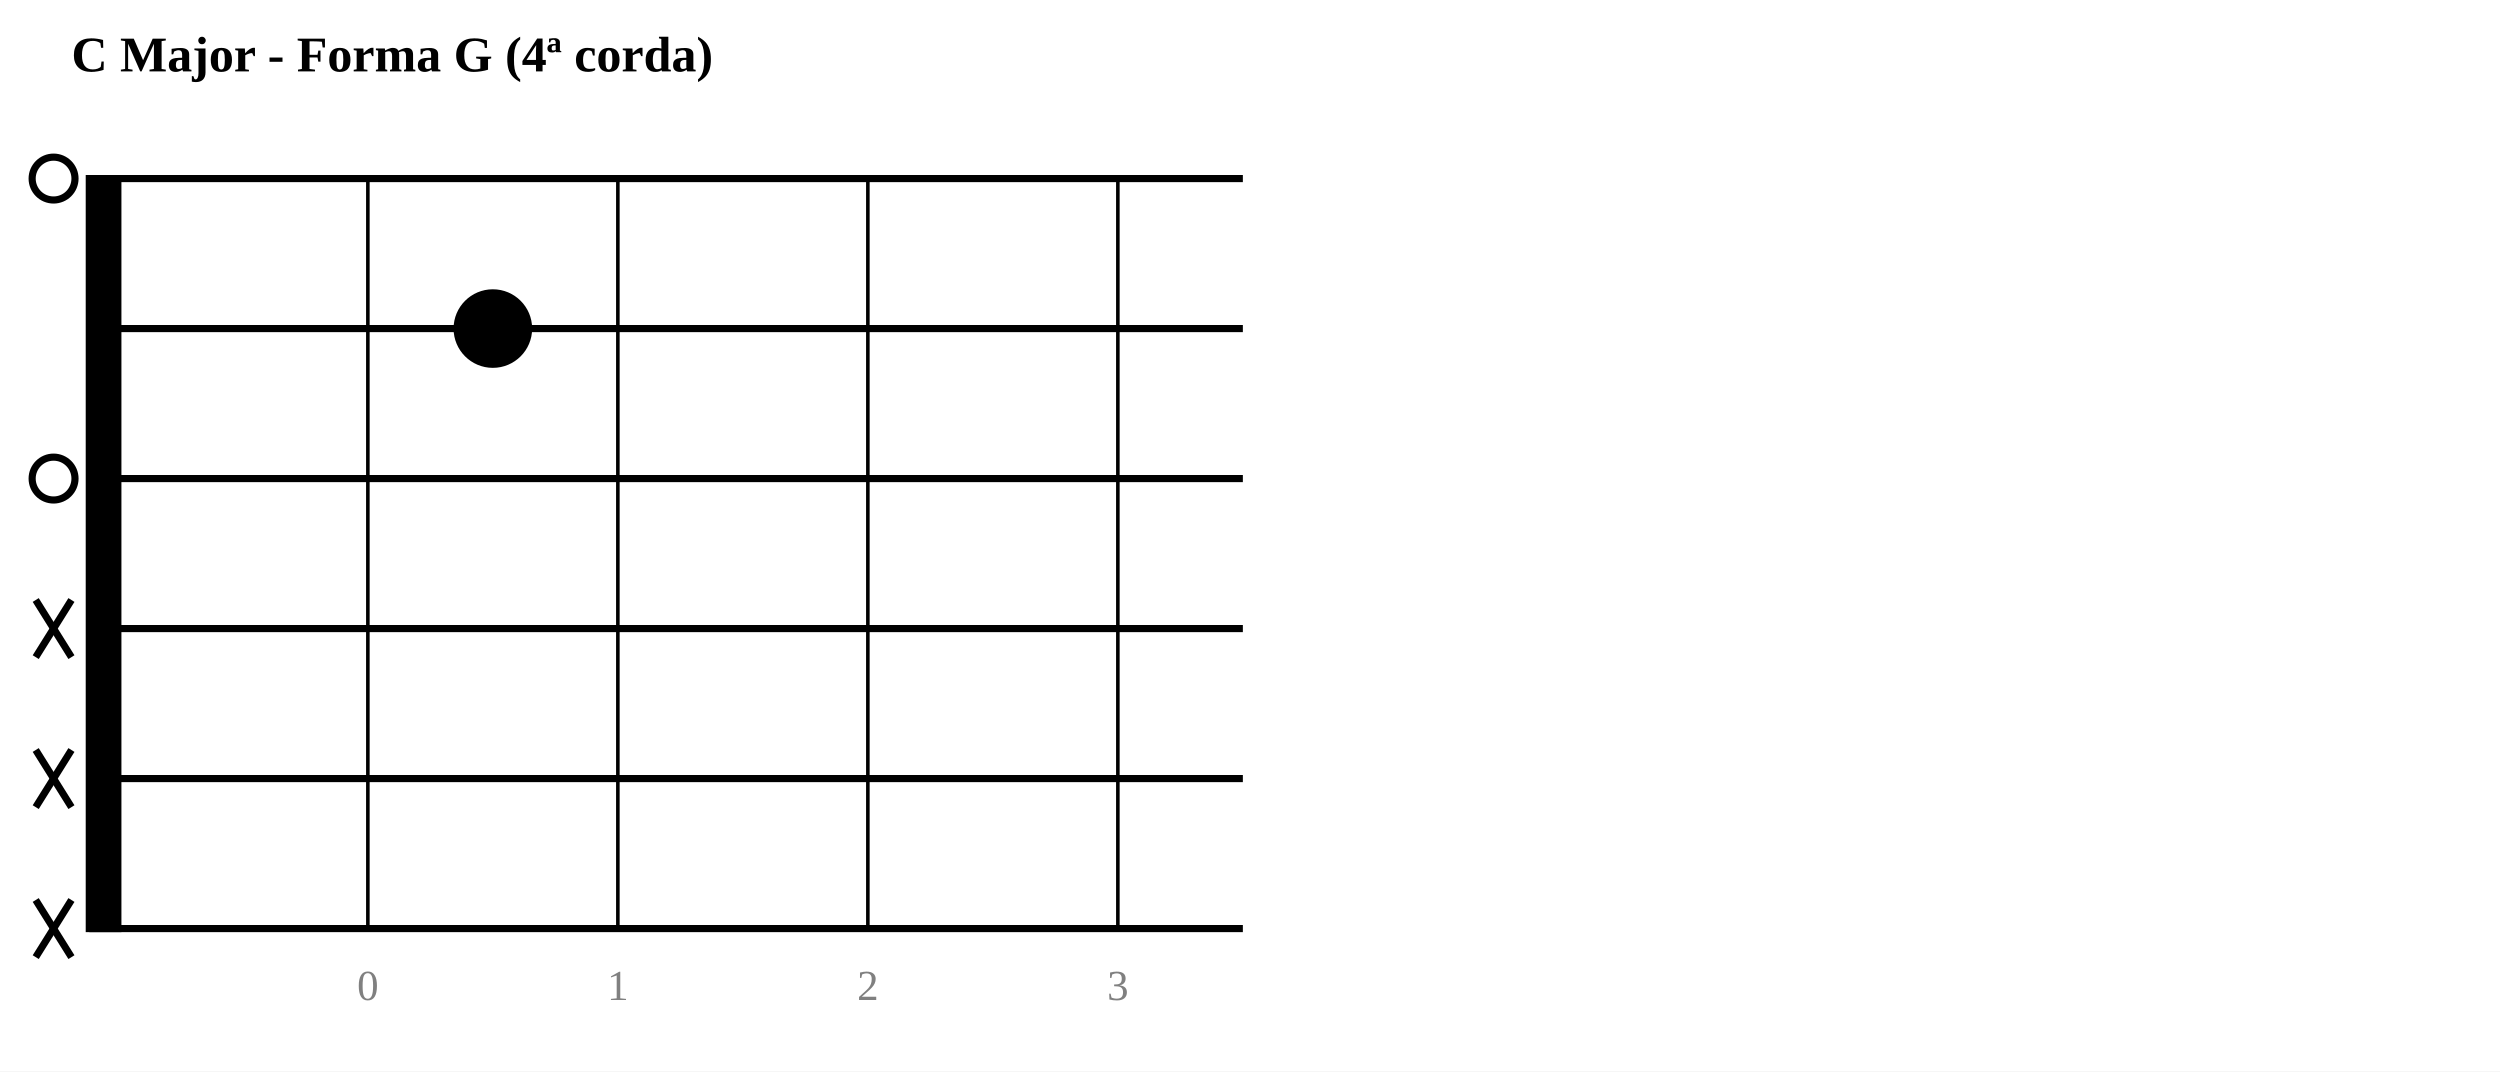
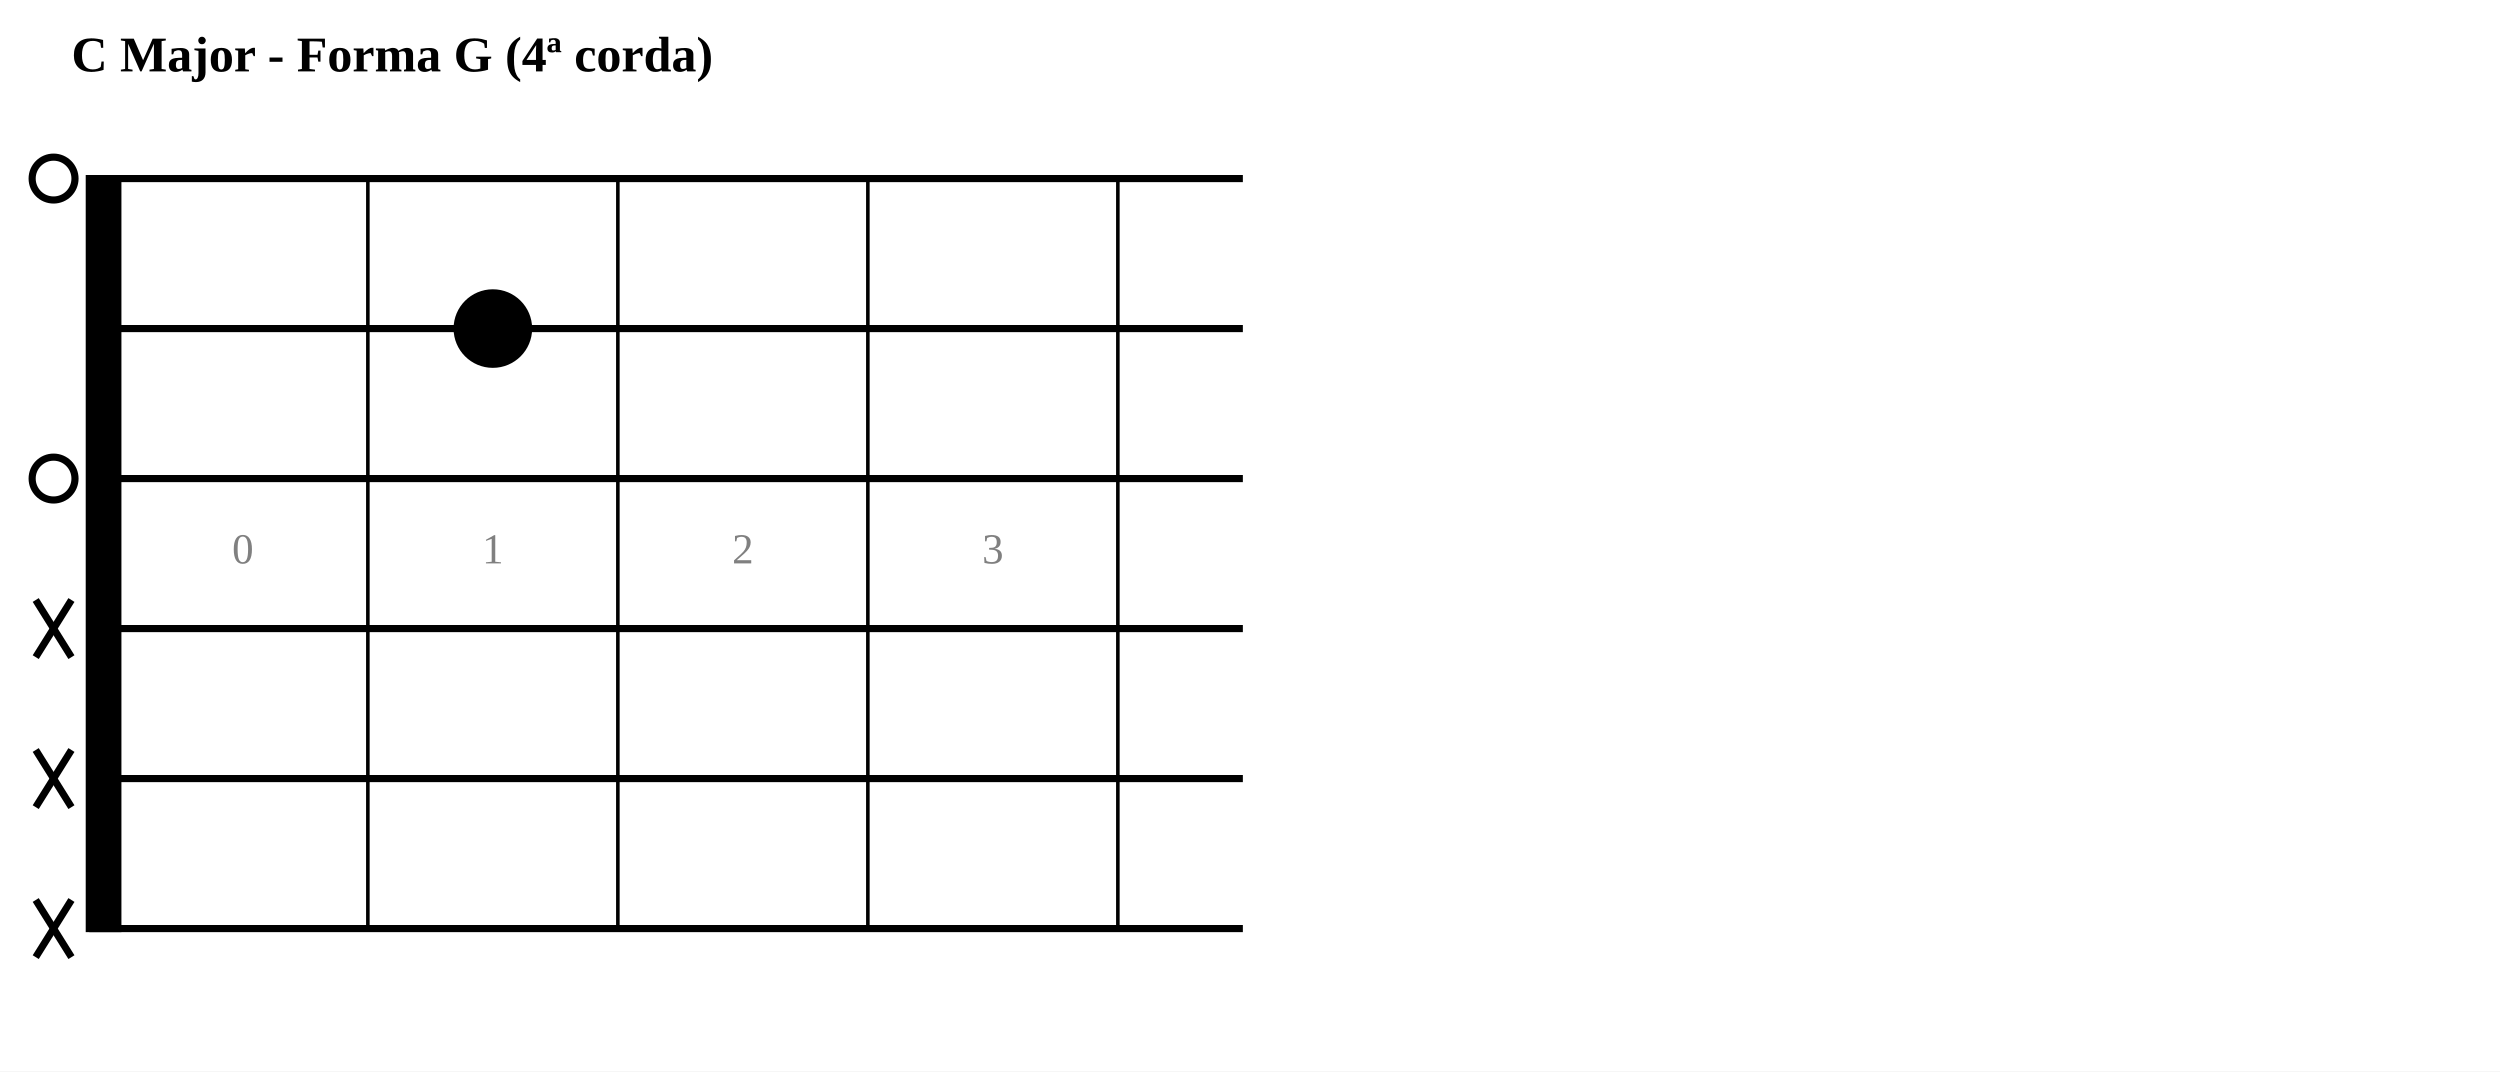
<svg xmlns="http://www.w3.org/2000/svg" width="700" height="300">
  <rect width="700" height="300" fill="white" />
  <text x="20" y="20" text-anchor="start" font-size="14" font-weight="bold">C Major - Forma G (4ª corda)</text>
  <rect x="25" y="50" width="8" height="210.0" fill="black" stroke="black" stroke-width="2" />
  <line x1="25" y1="50.0" x2="348.0" y2="50.0" stroke="black" stroke-width="2" />
  <line x1="25" y1="92.0" x2="348.0" y2="92.0" stroke="black" stroke-width="2" />
  <line x1="25" y1="134.0" x2="348.0" y2="134.0" stroke="black" stroke-width="2" />
  <line x1="25" y1="176.0" x2="348.0" y2="176.0" stroke="black" stroke-width="2" />
  <line x1="25" y1="218.0" x2="348.0" y2="218.0" stroke="black" stroke-width="2" />
  <line x1="25" y1="260.0" x2="348.0" y2="260.0" stroke="black" stroke-width="2" />
  <line x1="103" y1="50" x2="103" y2="260.0" stroke="black" stroke-width="1" />
-   <text x="103" y="280.0" text-anchor="middle" font-size="12" fill="gray">0</text>
  <line x1="173" y1="50" x2="173" y2="260.0" stroke="black" stroke-width="1" />
-   <text x="173" y="280.0" text-anchor="middle" font-size="12" fill="gray">1</text>
  <line x1="243" y1="50" x2="243" y2="260.0" stroke="black" stroke-width="1" />
-   <text x="243" y="280.0" text-anchor="middle" font-size="12" fill="gray">2</text>
  <line x1="313" y1="50" x2="313" y2="260.0" stroke="black" stroke-width="1" />
-   <text x="313" y="280.0" text-anchor="middle" font-size="12" fill="gray">3</text>
+   <text x="68.0" y="155.0" text-anchor="middle" font-size="12" fill="gray" dominant-baseline="middle">0</text>
+   <text x="138.0" y="155.0" text-anchor="middle" font-size="12" fill="gray" dominant-baseline="middle">1</text>
+   <text x="208.0" y="155.0" text-anchor="middle" font-size="12" fill="gray" dominant-baseline="middle">2</text>
+   <text x="278.0" y="155.0" text-anchor="middle" font-size="12" fill="gray" dominant-baseline="middle">3</text>
  <circle cx="15" cy="50.0" r="6" fill="none" stroke="black" stroke-width="2" />
  <circle cx="138.0" cy="92.0" r="10" fill="black" stroke="black" stroke-width="2" />
  <circle cx="15" cy="134.0" r="6" fill="none" stroke="black" stroke-width="2" />
  <line x1="10" y1="168.0" x2="20" y2="184.0" stroke="black" stroke-width="2" />
  <line x1="20" y1="168.0" x2="10" y2="184.0" stroke="black" stroke-width="2" />
  <line x1="10" y1="210.0" x2="20" y2="226.0" stroke="black" stroke-width="2" />
  <line x1="20" y1="210.0" x2="10" y2="226.0" stroke="black" stroke-width="2" />
  <line x1="10" y1="252.0" x2="20" y2="268.0" stroke="black" stroke-width="2" />
  <line x1="20" y1="252.0" x2="10" y2="268.0" stroke="black" stroke-width="2" />
</svg>
